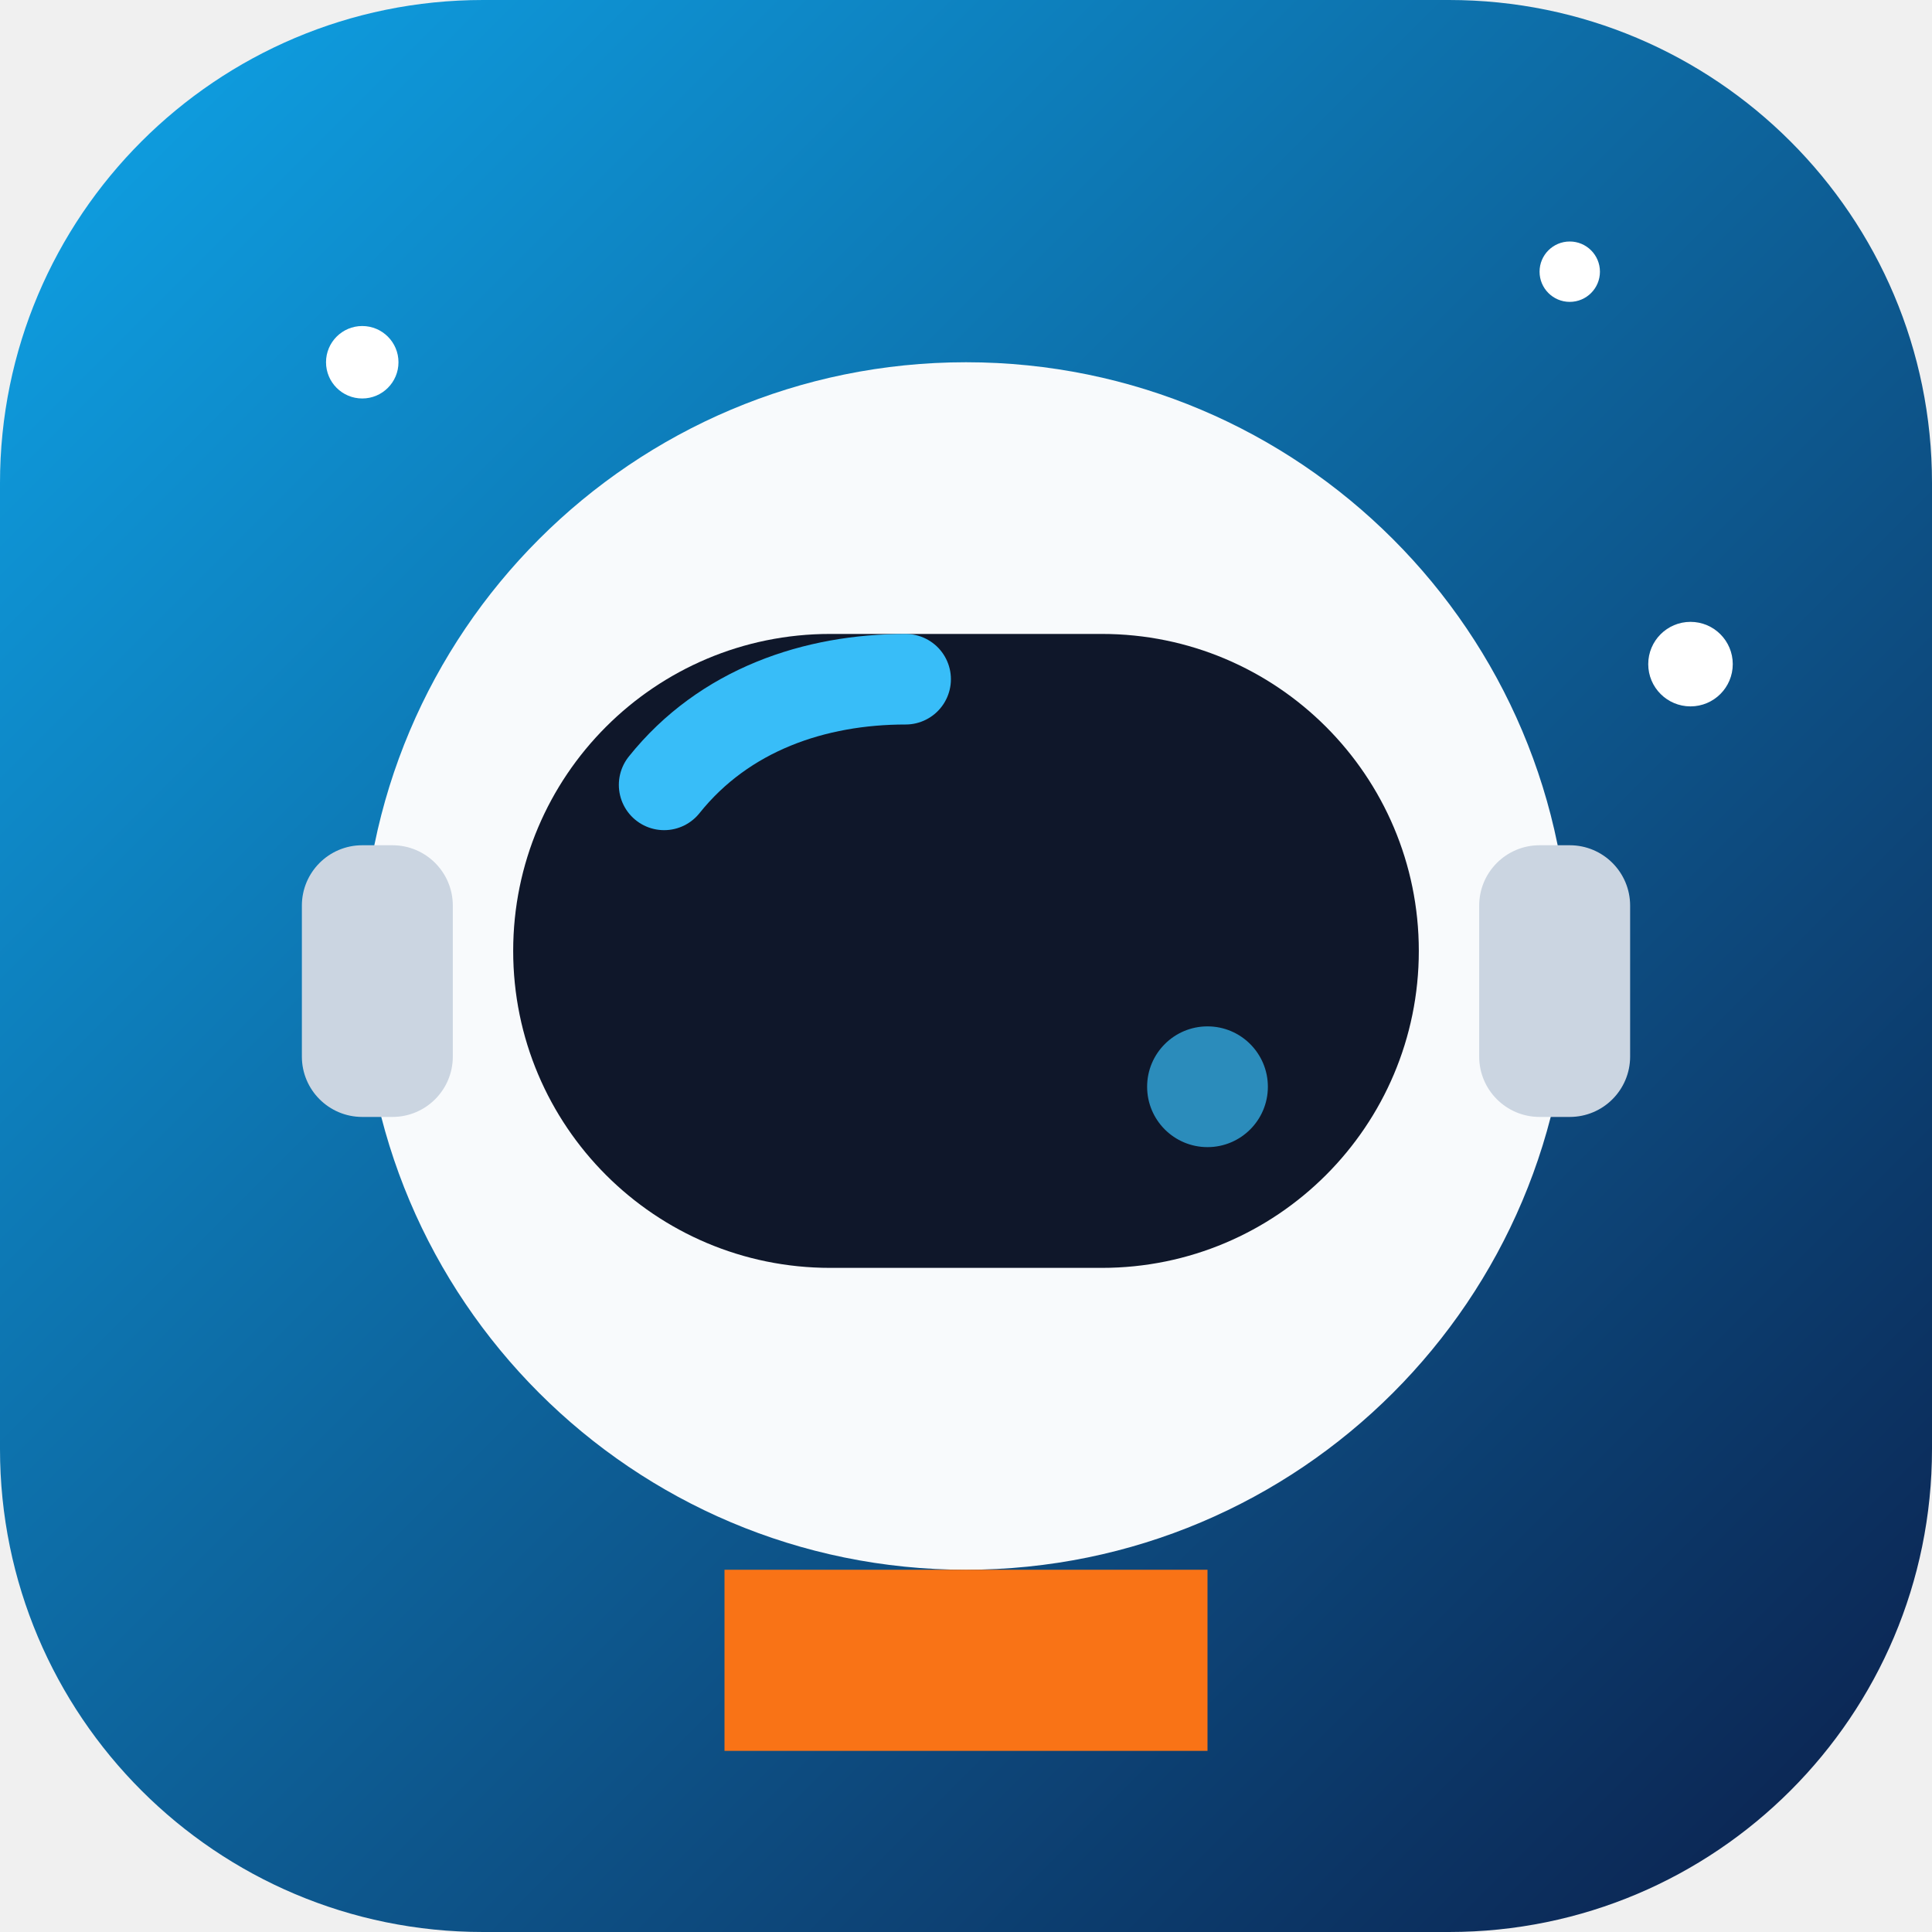
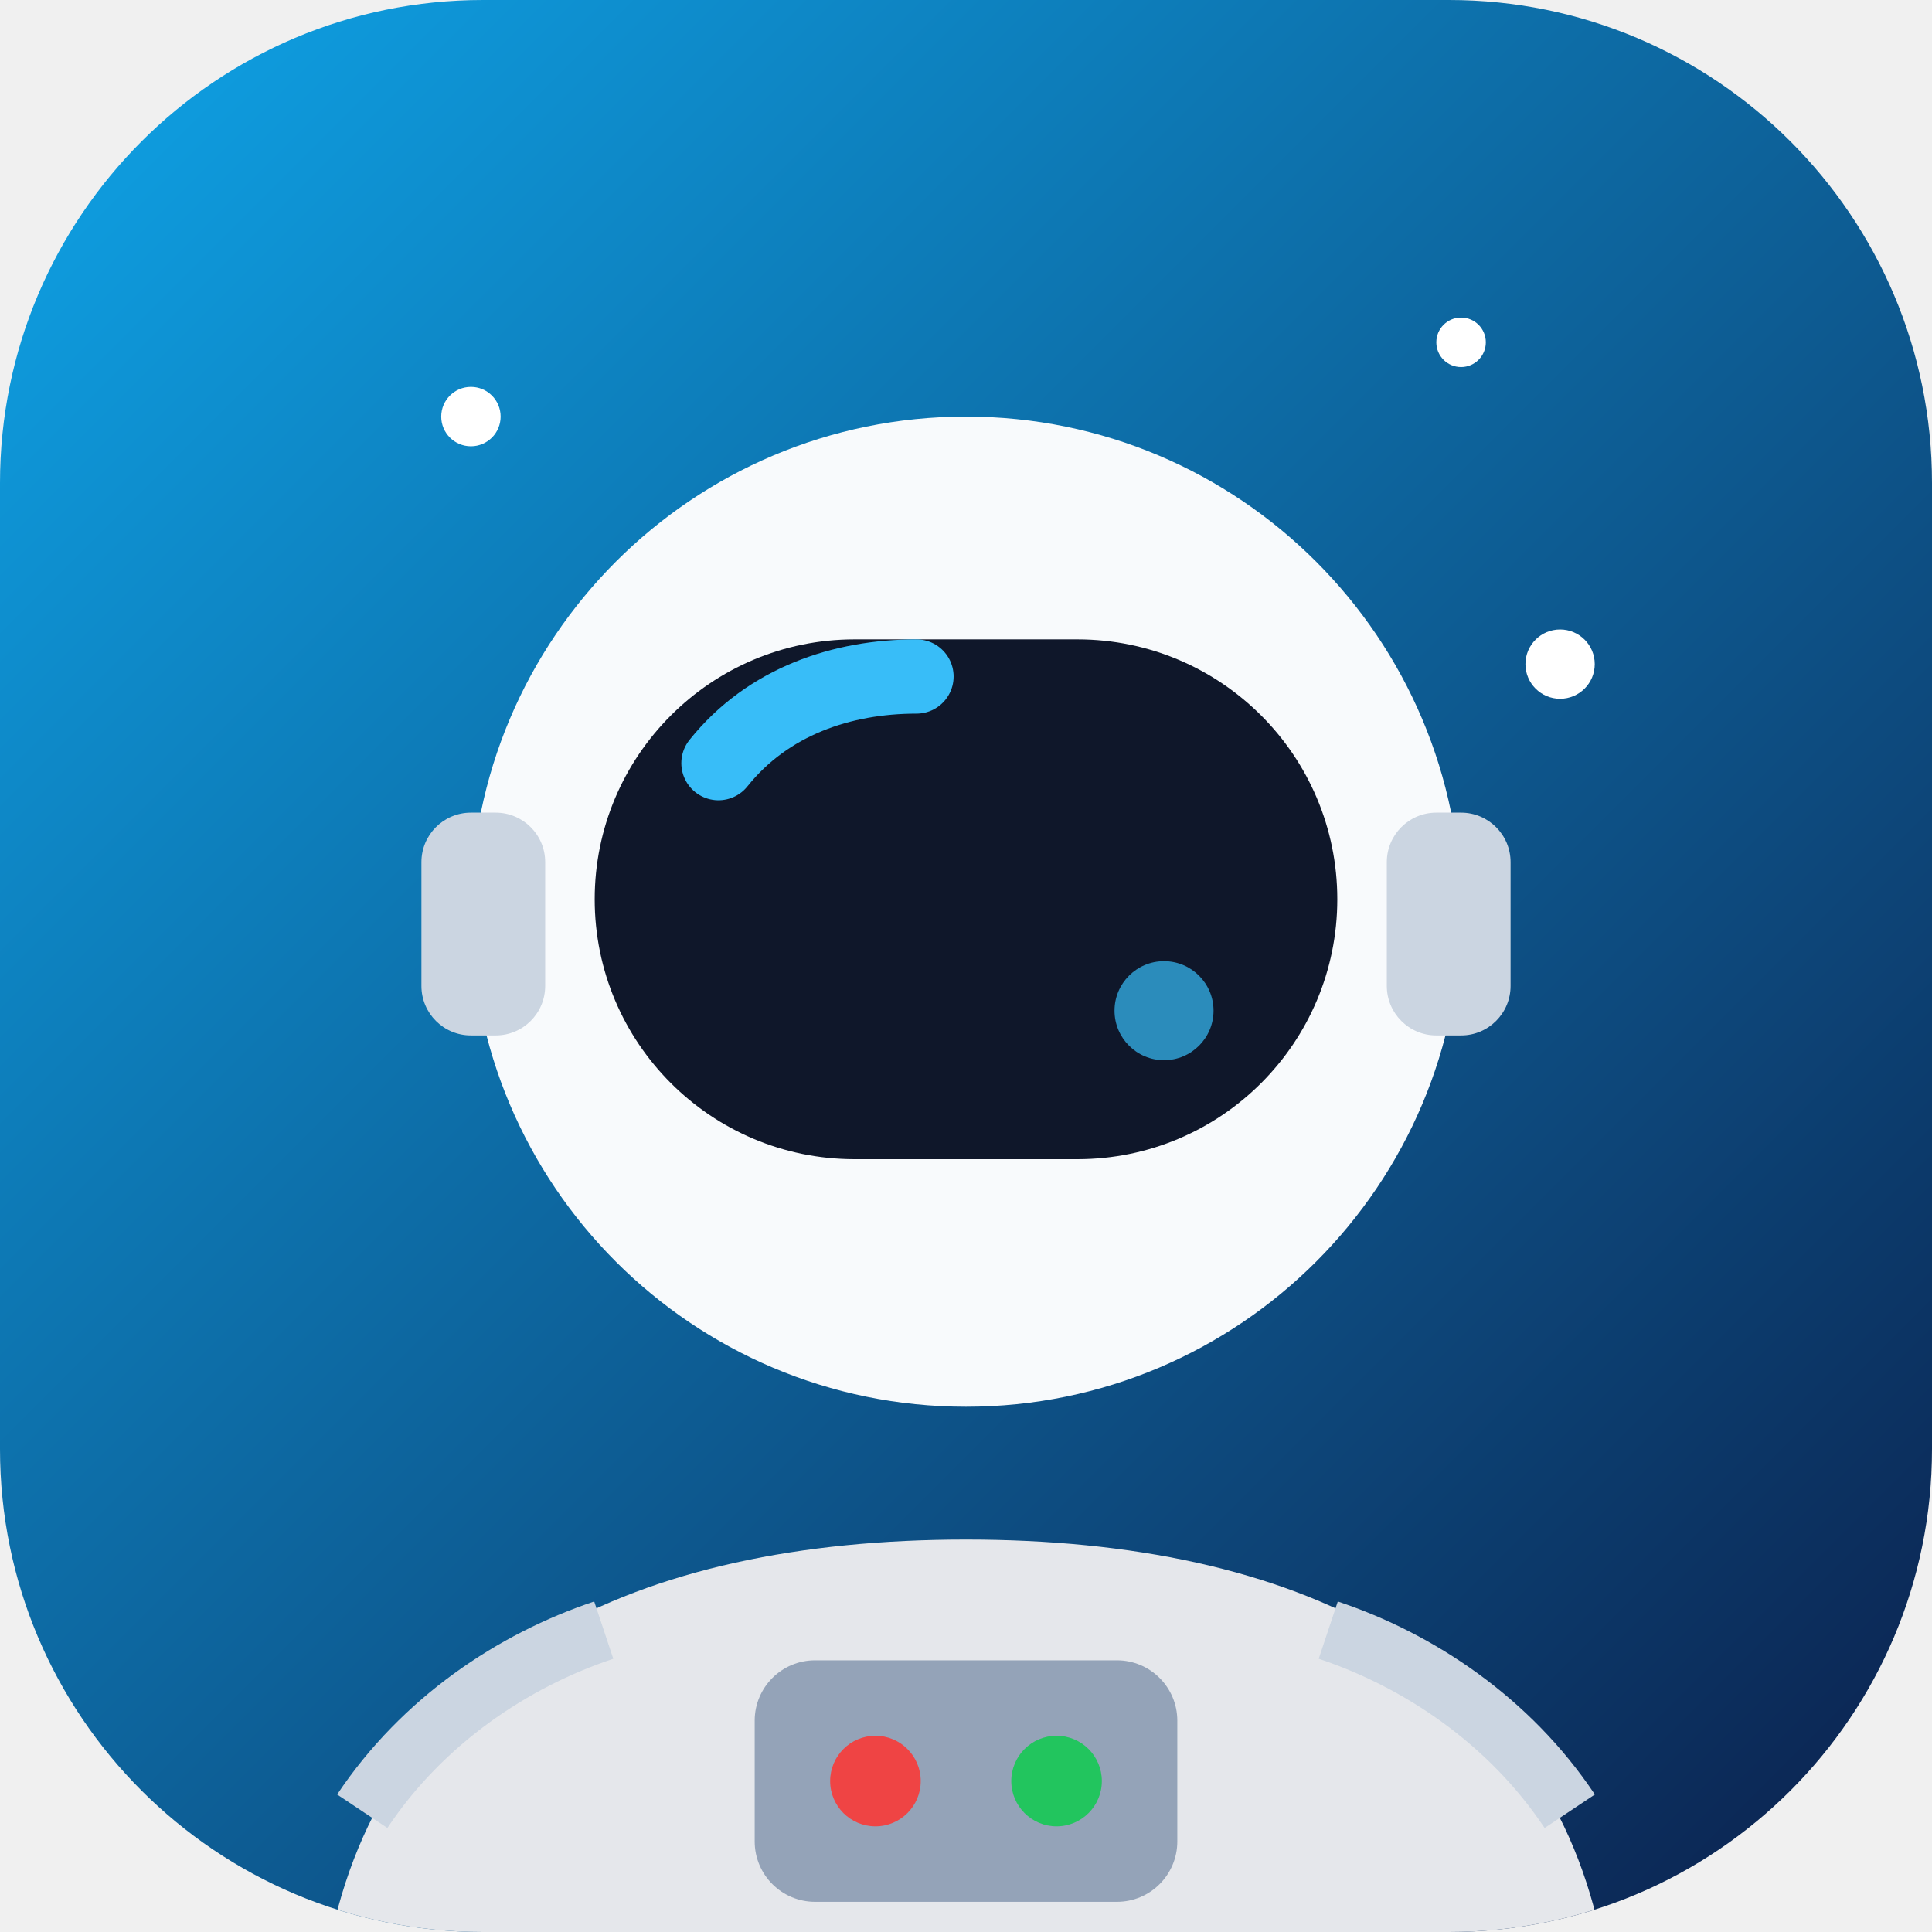
<svg xmlns="http://www.w3.org/2000/svg" viewBox="0 0 64 64" role="img" aria-label="Astronauta">
  <defs>
    <linearGradient id="bg" x1="0" y1="0" x2="1" y2="1">
      <stop offset="0" stop-color="#0ea5e9" />
      <stop offset="1" stop-color="#0c1e4a" />
    </linearGradient>
+     <clipPath id="frame">
+       <rect width="64" height="64" rx="16" />
+     </clipPath>
  </defs>
  <rect width="64" height="64" rx="16" fill="url(#bg)" />
-   <circle cx="12" cy="12" r="1.2" fill="#fff" />
-   <circle cx="52" cy="9" r="1" fill="#fff" />
-   <circle cx="56" cy="22" r="1.4" fill="#fff" />
-   <circle cx="32" cy="32" r="20" fill="#f8fafc" />
-   <rect x="17" y="21" width="30" height="21" rx="10.5" fill="#0f172a" />
-   <path d="M22 26c2-2.5 5-3.5 8-3.5" stroke="#38bdf8" stroke-width="3" stroke-linecap="round" fill="none" />
-   <circle cx="40" cy="36" r="2" fill="#38bdf8" opacity=".7" />
-   <rect x="10" y="28" width="5" height="9" rx="2" fill="#cbd5e1" />
-   <rect x="49" y="28" width="5" height="9" rx="2" fill="#cbd5e1" />
-   <path d="M24 52h16v6H24z" fill="#f97316" />
+   <g clip-path="url(#frame)">
+     <path d="M11 64c2-9 10-13 21-13s19 4 21 13z" fill="#e5e7eb" />
+     <rect x="25" y="55" width="14" height="8" rx="2" fill="#94a3b8" />
+     <circle cx="29" cy="59" r="1.5" fill="#ef4444" />
+     <circle cx="35" cy="59" r="1.5" fill="#22c55e" />
+     <path d="M12 60c2-3 5-5 8-6M52 60c-2-3-5-5-8-6" stroke="#cbd5e1" stroke-width="2" fill="none" />
+     <g transform="translate(5.76 3.96) scale(0.82)">
+       <circle cx="12" cy="12" r="1.2" fill="#fff" />
+       <circle cx="52" cy="9" r="1" fill="#fff" />
+       <circle cx="56" cy="22" r="1.4" fill="#fff" />
+       <circle cx="32" cy="32" r="20" fill="#f8fafc" />
+       <rect x="17" y="21" width="30" height="21" rx="10.5" fill="#0f172a" />
+       <path d="M22 26c2-2.5 5-3.5 8-3.5" stroke="#38bdf8" stroke-width="3" stroke-linecap="round" fill="none" />
+       <circle cx="40" cy="36" r="2" fill="#38bdf8" opacity=".7" />
+       <rect x="10" y="28" width="5" height="9" rx="2" fill="#cbd5e1" />
+       <rect x="49" y="28" width="5" height="9" rx="2" fill="#cbd5e1" />
+     </g>
+   </g>
</svg>
